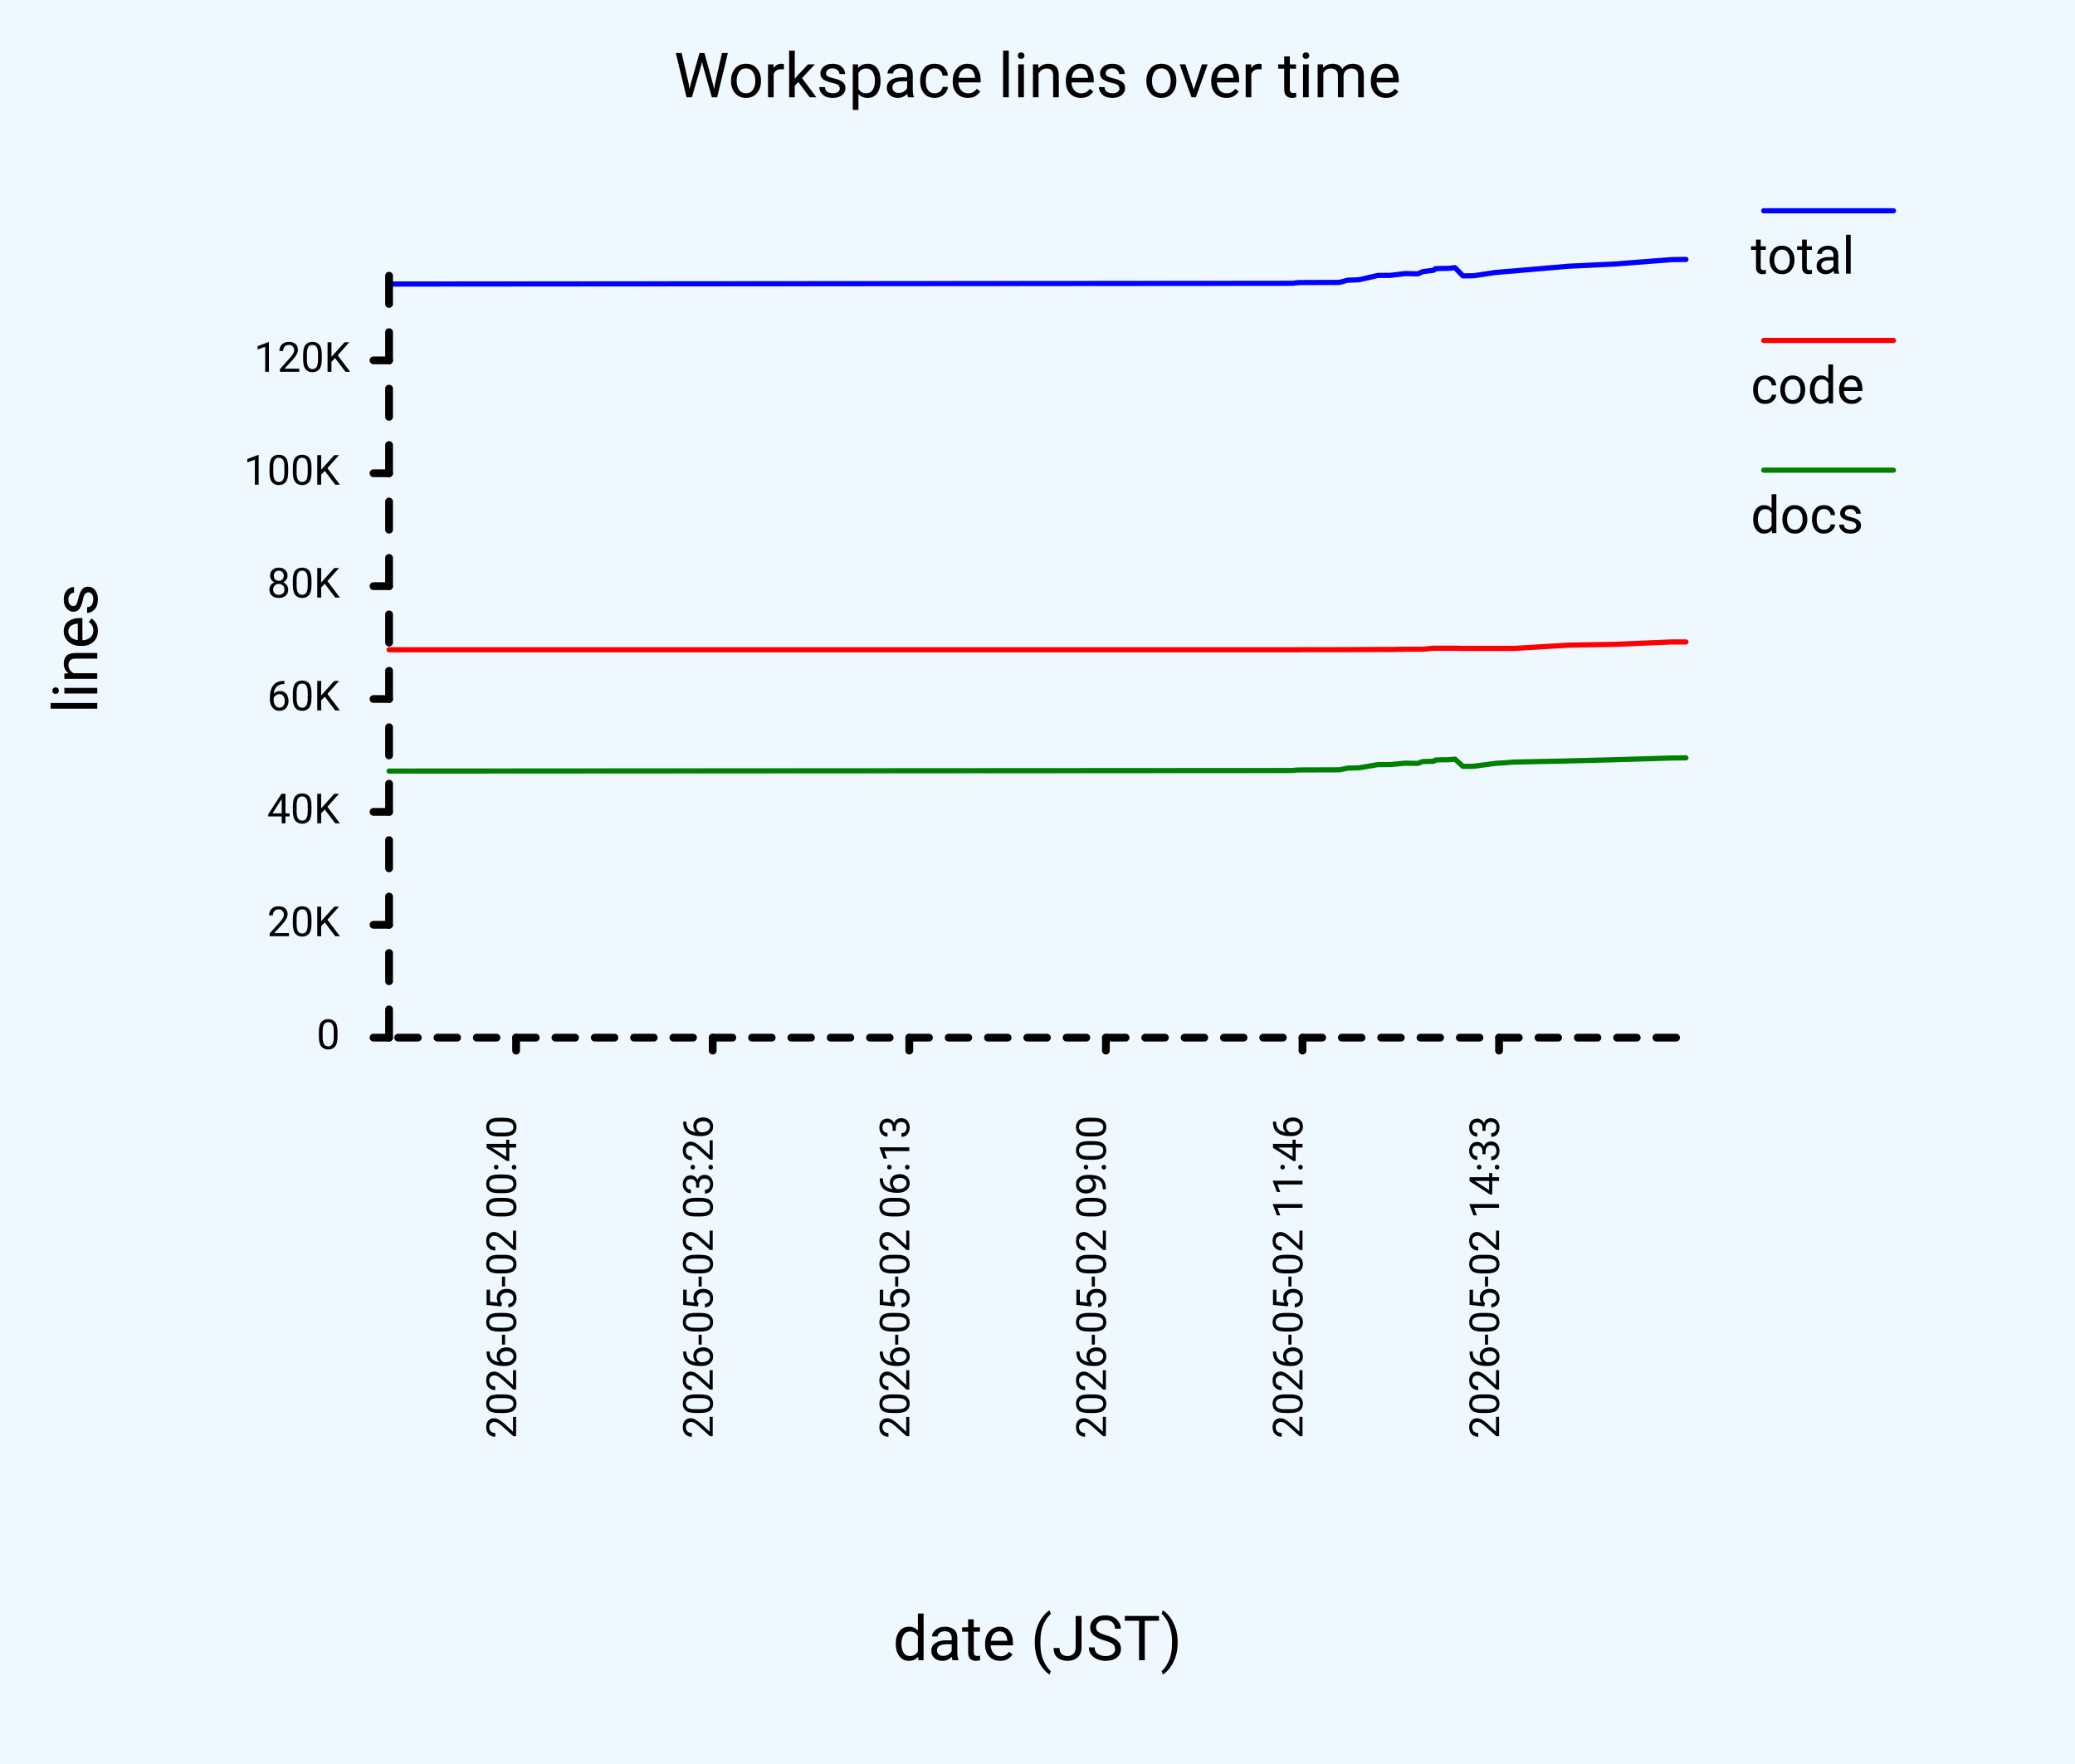
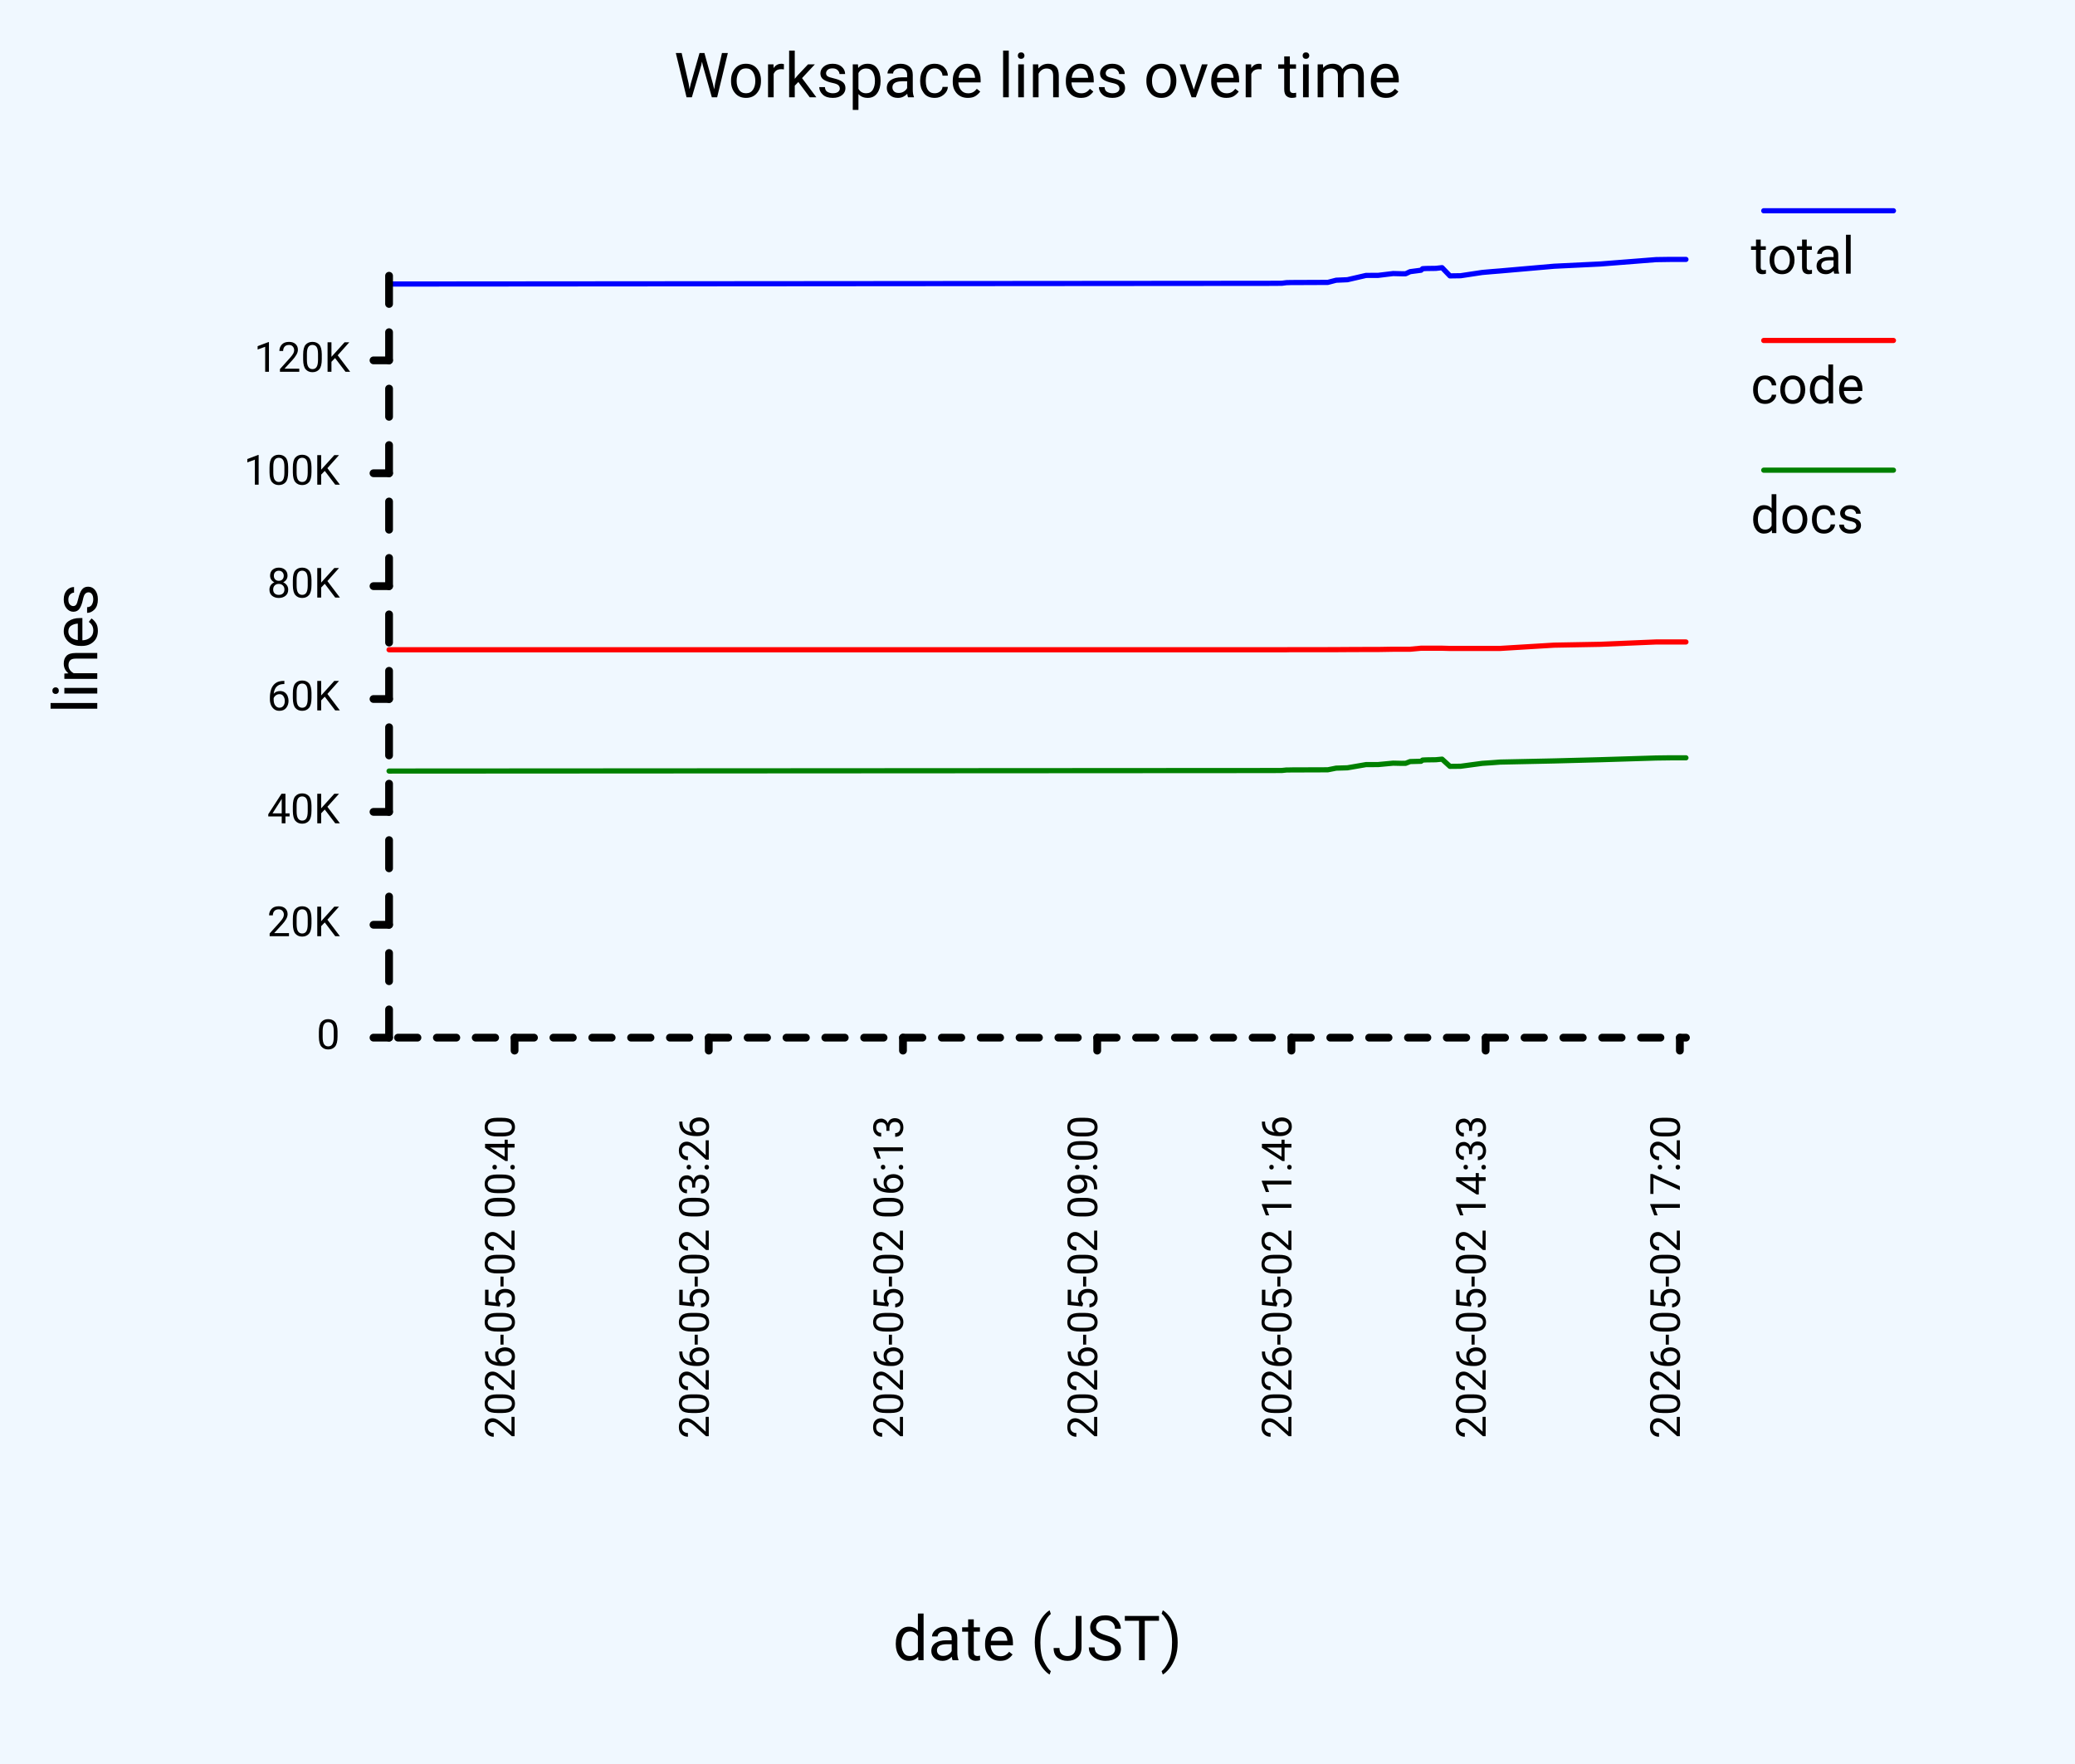
<svg xmlns="http://www.w3.org/2000/svg" class="poloto" width="800" height="680" viewBox="0 0 800 680">
  <style>
.poloto{
  stroke-linecap:round;
  stroke-linejoin:round;
  font-family:Roboto,sans-serif;
  font-size:16px;
}
.poloto_background{fill:AliceBlue;}
.poloto_scatter{stroke-width:7}
.poloto_line{stroke-width:2}
.poloto_text{fill: black;}
.poloto_name{font-size:24px;dominant-baseline:auto;text-anchor:middle;}
.poloto_where{dominant-baseline:middle;text-anchor:start}
.poloto_text.poloto_legend{font-size:20px;dominant-baseline:middle;text-anchor:start;}
.poloto_text.poloto_ticks.poloto_y{dominant-baseline:middle;text-anchor:end}
.poloto_text.poloto_ticks.poloto_x{dominant-baseline:auto;text-anchor:middle}
.poloto_imgs.poloto_ticks{stroke: black;stroke-width:3;fill:none;stroke-dasharray:none}
.poloto_grid{stroke:gray;stroke-width:0.5}

.poloto0.poloto_stroke{stroke:blue;}
.poloto1.poloto_stroke{stroke:red;}
.poloto2.poloto_stroke{stroke:green;}
.poloto3.poloto_stroke{stroke:gold;}
.poloto4.poloto_stroke{stroke:aqua;}
.poloto5.poloto_stroke{stroke:lime;}
.poloto6.poloto_stroke{stroke:orange;}
.poloto7.poloto_stroke{stroke:chocolate;}
.poloto0.poloto_fill{fill:blue;}
.poloto1.poloto_fill{fill:red;}
.poloto2.poloto_fill{fill:green;}
.poloto3.poloto_fill{fill:gold;}
.poloto4.poloto_fill{fill:aqua;}
.poloto5.poloto_fill{fill:lime;}
.poloto6.poloto_fill{fill:orange;}
.poloto7.poloto_fill{fill:chocolate;}
	</style>
  <circle r="1e5" class="poloto_background" fill="white" />
  <g id="poloto_plot0" class="poloto_plot poloto_imgs poloto_line poloto0 poloto_stroke" fill="none" stroke="black">
-     <path d=" M 150.00 109.49 L 493.32 109.22 L 494.44 109.21 L 498.41 109.19 L 500.26 108.96 L 501.48 108.93 L 501.72 108.92 L 516.35 108.86 L 519.62 108.02 L 524.01 107.83 L 531.29 106.17 L 536.01 106.15 L 541.85 105.45 L 545.17 105.53 L 546.75 105.53 L 548.49 104.72 L 552.76 104.17 L 553.36 103.58 L 554.85 103.50 L 558.53 103.45 L 560.95 103.18 L 564.03 106.35 L 568.20 106.29 L 576.63 105.03 L 580.31 104.71 L 583.62 104.45 L 604.68 102.63 L 622.77 101.76 L 644.47 100.08 L 650.00 100.00" />
+     <path d=" M 150.00 109.49 L 489.16 109.22 L 490.27 109.21 L 494.19 109.19 L 496.01 108.96 L 497.23 108.93 L 497.46 108.92 L 511.91 108.86 L 515.14 108.02 L 519.48 107.83 L 526.67 106.17 L 531.33 106.15 L 537.11 105.45 L 540.38 105.53 L 541.94 105.53 L 543.66 104.72 L 547.88 104.17 L 548.47 103.58 L 549.95 103.50 L 553.58 103.45 L 555.97 103.18 L 559.02 106.35 L 563.13 106.29 L 571.46 105.03 L 575.10 104.71 L 578.37 104.45 L 599.17 102.63 L 617.04 101.76 L 638.48 100.08 L 643.94 100.00 L 650.00 100.00" />
  </g>
  <g id="poloto_plot1" class="poloto_plot poloto_imgs poloto_line poloto1 poloto_stroke" fill="none" stroke="black">
-     <path d=" M 150.00 250.47 L 493.32 250.47 L 494.44 250.47 L 498.41 250.47 L 500.26 250.47 L 501.48 250.44 L 501.72 250.44 L 516.35 250.44 L 519.62 250.43 L 524.01 250.40 L 531.29 250.37 L 536.01 250.37 L 541.85 250.27 L 545.17 250.27 L 546.75 250.27 L 548.49 250.27 L 552.76 249.88 L 553.36 249.88 L 554.85 249.88 L 558.53 249.88 L 560.95 249.88 L 564.03 249.97 L 568.20 249.97 L 576.63 249.96 L 580.31 249.96 L 583.62 249.96 L 604.68 248.70 L 622.77 248.37 L 644.47 247.47 L 650.00 247.47" />
+     <path d=" M 150.00 250.47 L 489.16 250.47 L 490.27 250.47 L 494.19 250.47 L 496.01 250.47 L 497.23 250.44 L 497.46 250.44 L 511.91 250.44 L 515.14 250.43 L 519.48 250.40 L 526.67 250.37 L 531.33 250.37 L 537.11 250.27 L 540.38 250.27 L 541.94 250.27 L 543.66 250.27 L 547.88 249.88 L 548.47 249.88 L 549.95 249.88 L 553.58 249.88 L 555.97 249.88 L 559.02 249.97 L 563.13 249.97 L 571.46 249.96 L 575.10 249.96 L 578.37 249.96 L 599.17 248.70 L 617.04 248.37 L 638.48 247.47 L 643.94 247.47 L 650.00 247.47" />
  </g>
  <g id="poloto_plot2" class="poloto_plot poloto_imgs poloto_line poloto2 poloto_stroke" fill="none" stroke="black">
-     <path d=" M 150.00 297.23 L 493.32 297.03 L 494.44 297.02 L 498.41 297.01 L 500.26 296.82 L 501.48 296.82 L 501.72 296.80 L 516.35 296.75 L 519.62 296.11 L 524.01 295.98 L 531.29 294.74 L 536.01 294.73 L 541.85 294.19 L 545.17 294.26 L 546.75 294.25 L 548.49 293.57 L 552.76 293.46 L 553.36 292.99 L 554.85 292.92 L 558.53 292.87 L 560.95 292.64 L 564.03 295.42 L 568.20 295.38 L 576.63 294.26 L 580.31 294.02 L 583.62 293.77 L 604.68 293.33 L 622.77 292.86 L 644.47 292.20 L 650.00 292.13" />
+     <path d=" M 150.00 297.23 L 489.16 297.03 L 490.27 297.02 L 494.19 297.01 L 496.01 296.82 L 497.23 296.82 L 497.46 296.80 L 511.91 296.75 L 515.14 296.11 L 519.48 295.98 L 526.67 294.74 L 531.33 294.73 L 537.11 294.19 L 540.38 294.26 L 541.94 294.25 L 543.66 293.57 L 547.88 293.46 L 548.47 292.99 L 549.95 292.92 L 553.58 292.87 L 555.97 292.64 L 559.02 295.42 L 563.13 295.38 L 571.46 294.26 L 575.10 294.02 L 578.37 293.77 L 599.17 293.33 L 617.04 292.86 L 638.48 292.20 L 643.94 292.13 L 650.00 292.13" />
  </g>
  <g class="poloto_legend poloto_imgs poloto_line poloto0 poloto_stroke">
    <line x1="680" x2="730" y1="81.25" y2="81.25" />
  </g>
  <g class="poloto_legend poloto_imgs poloto_line poloto1 poloto_stroke">
    <line x1="680" x2="730" y1="131.25" y2="131.25" />
  </g>
  <g class="poloto_legend poloto_imgs poloto_line poloto2 poloto_stroke">
    <line x1="680" x2="730" y1="181.25" y2="181.25" />
  </g>
  <text class="poloto_legend poloto_text poloto_line poloto0" x="675" y="100">total</text>
  <text class="poloto_legend poloto_text poloto_line poloto1" x="675" y="150">code</text>
  <text class="poloto_legend poloto_text poloto_line poloto2" x="675" y="200">docs</text>
  <text class="poloto_text poloto_name poloto_title" x="400.00" y="37.50">Workspace lines over time</text>
  <text class="poloto_text poloto_name poloto_x" x="400.00" y="640">date (JST)</text>
  <text class="poloto_text poloto_name poloto_y" x="37.50" y="250.00" transform="rotate(-90,37.50,250.00)">lines</text>
  <text class="poloto_text poloto_ticks poloto_y">
    <tspan x="135.00" y="400.00">0</tspan>
    <tspan x="135.00" y="356.49">20K</tspan>
    <tspan x="135.00" y="312.97">40K</tspan>
    <tspan x="135.00" y="269.46">60K</tspan>
    <tspan x="135.00" y="225.95">80K</tspan>
    <tspan x="135.00" y="182.43">100K</tspan>
    <tspan x="135.00" y="138.92">120K</tspan>
  </text>
  <g class="poloto_imgs poloto_ticks poloto_y" stroke="black">
    <line x1="150.00" x2="144.00" y1="400.00" y2="400.00" />
    <line x1="150.00" x2="144.00" y1="356.49" y2="356.49" />
    <line x1="150.00" x2="144.00" y1="312.97" y2="312.97" />
    <line x1="150.00" x2="144.00" y1="269.46" y2="269.46" />
    <line x1="150.00" x2="144.00" y1="225.95" y2="225.95" />
    <line x1="150.00" x2="144.00" y1="182.43" y2="182.43" />
    <line x1="150.00" x2="144.00" y1="138.92" y2="138.92" />
  </g>
  <g class="poloto_text poloto_ticks poloto_x">
-     <text x="198.98" y="430.00" text-anchor="end" transform="rotate(-90 198.98 430.00)">2026-05-02 00:40</text>
-     <text x="274.78" y="430.00" text-anchor="end" transform="rotate(-90 274.78 430.00)">2026-05-02 03:26</text>
-     <text x="350.57" y="430.00" text-anchor="end" transform="rotate(-90 350.57 430.00)">2026-05-02 06:13</text>
-     <text x="426.37" y="430.00" text-anchor="end" transform="rotate(-90 426.37 430.00)">2026-05-02 09:00</text>
-     <text x="502.17" y="430.00" text-anchor="end" transform="rotate(-90 502.17 430.00)">2026-05-02 11:46</text>
-     <text x="577.96" y="430.00" text-anchor="end" transform="rotate(-90 577.96 430.00)">2026-05-02 14:33</text>
+     <text x="198.39" y="430.00" text-anchor="end" transform="rotate(-90 198.39 430.00)">2026-05-02 00:40</text>
+     <text x="273.26" y="430.00" text-anchor="end" transform="rotate(-90 273.26 430.00)">2026-05-02 03:26</text>
+     <text x="348.14" y="430.00" text-anchor="end" transform="rotate(-90 348.14 430.00)">2026-05-02 06:13</text>
+     <text x="423.02" y="430.00" text-anchor="end" transform="rotate(-90 423.02 430.00)">2026-05-02 09:00</text>
+     <text x="497.90" y="430.00" text-anchor="end" transform="rotate(-90 497.90 430.00)">2026-05-02 11:46</text>
+     <text x="572.78" y="430.00" text-anchor="end" transform="rotate(-90 572.78 430.00)">2026-05-02 14:33</text>
+     <text x="647.66" y="430.00" text-anchor="end" transform="rotate(-90 647.66 430.00)">2026-05-02 17:20</text>
  </g>
  <g class="poloto_imgs poloto_ticks poloto_x" stroke="black">
-     <line x1="198.98" x2="198.98" y1="400.00" y2="405.00" />
-     <line x1="274.78" x2="274.78" y1="400.00" y2="405.00" />
-     <line x1="350.57" x2="350.57" y1="400.00" y2="405.00" />
-     <line x1="426.37" x2="426.37" y1="400.00" y2="405.00" />
-     <line x1="502.17" x2="502.17" y1="400.00" y2="405.00" />
-     <line x1="577.96" x2="577.96" y1="400.00" y2="405.00" />
+     <line x1="198.39" x2="198.39" y1="400.00" y2="405.00" />
+     <line x1="273.26" x2="273.26" y1="400.00" y2="405.00" />
+     <line x1="348.14" x2="348.14" y1="400.00" y2="405.00" />
+     <line x1="423.02" x2="423.02" y1="400.00" y2="405.00" />
+     <line x1="497.90" x2="497.90" y1="400.00" y2="405.00" />
+     <line x1="572.78" x2="572.78" y1="400.00" y2="405.00" />
+     <line x1="647.66" x2="647.66" y1="400.00" y2="405.00" />
  </g>
-   <path class="poloto_imgs poloto_ticks poloto_x" stroke="black" style="stroke-dasharray:7.58;stroke-dashoffset:-48.98;" d=" M 150.00 400.00 L 650.00 400.00" />
+   <path class="poloto_imgs poloto_ticks poloto_x" stroke="black" style="stroke-dasharray:7.488;stroke-dashoffset:-48.386;" d=" M 150.00 400.00 L 650.00 400.00" />
  <path class="poloto_imgs poloto_ticks poloto_y" stroke="black" style="stroke-dasharray:10.878;stroke-dashoffset:-0;" d=" M 150.00 400.00 L 150.00 100.00" />
</svg>
